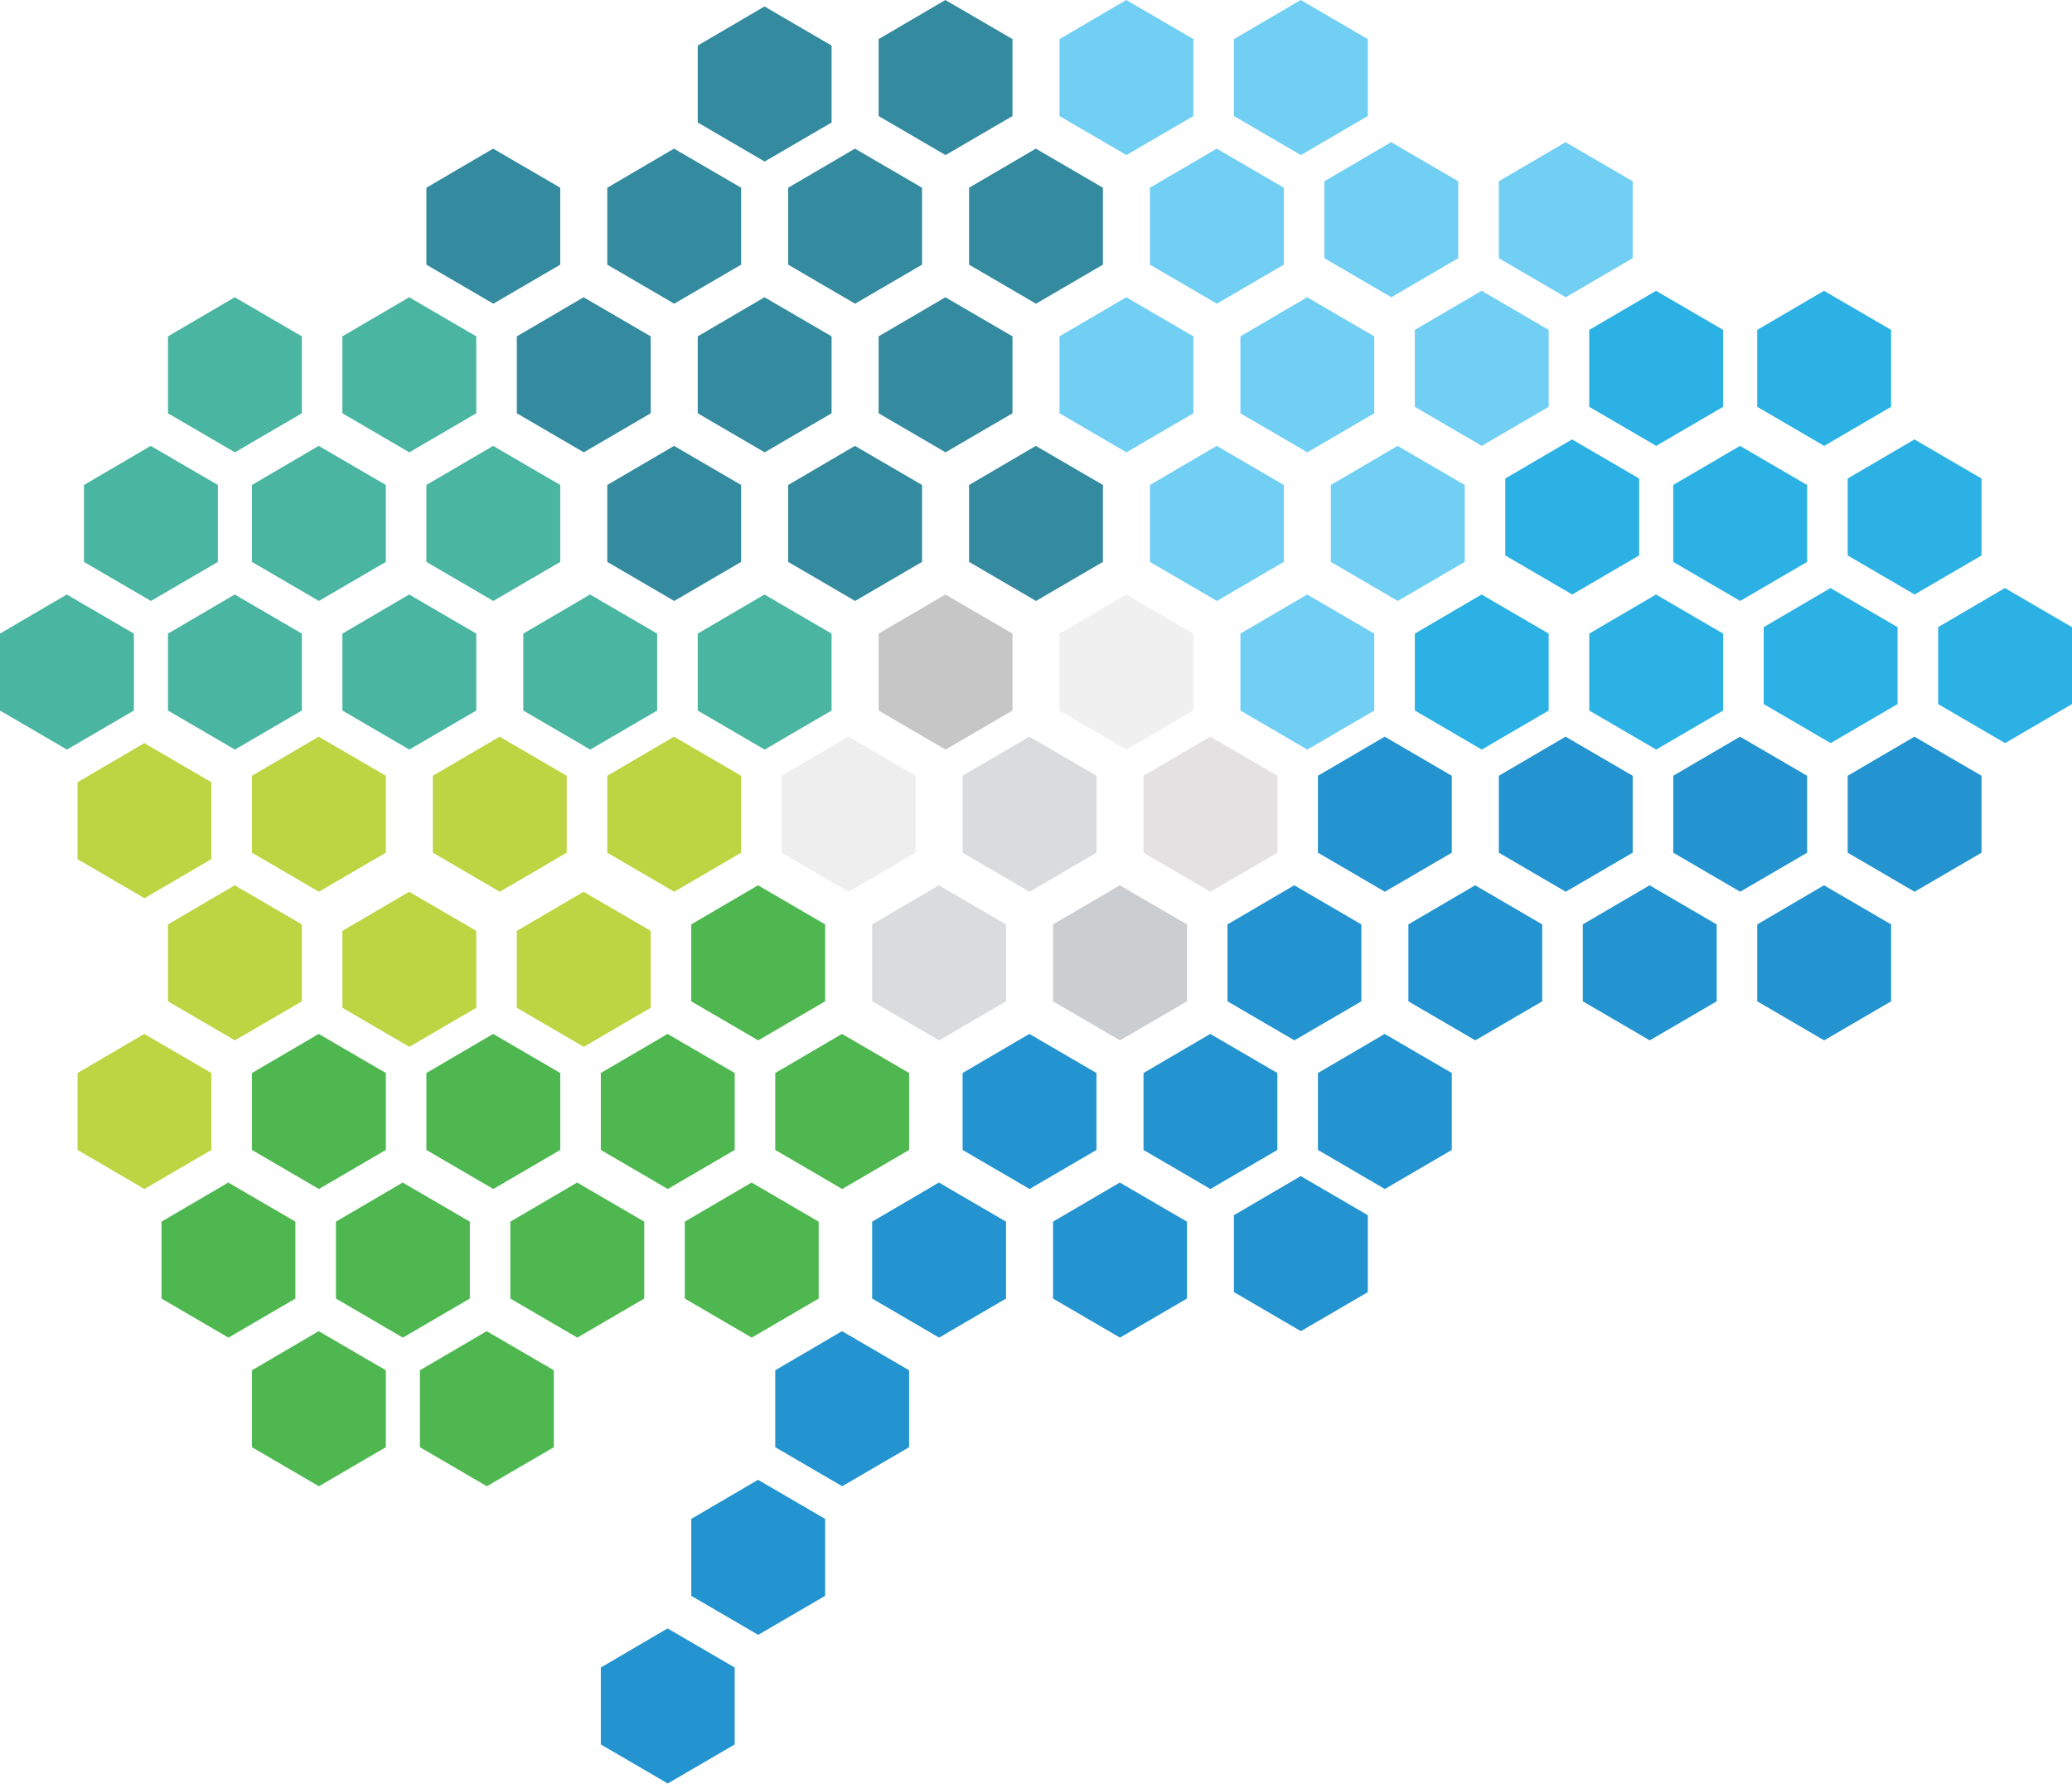
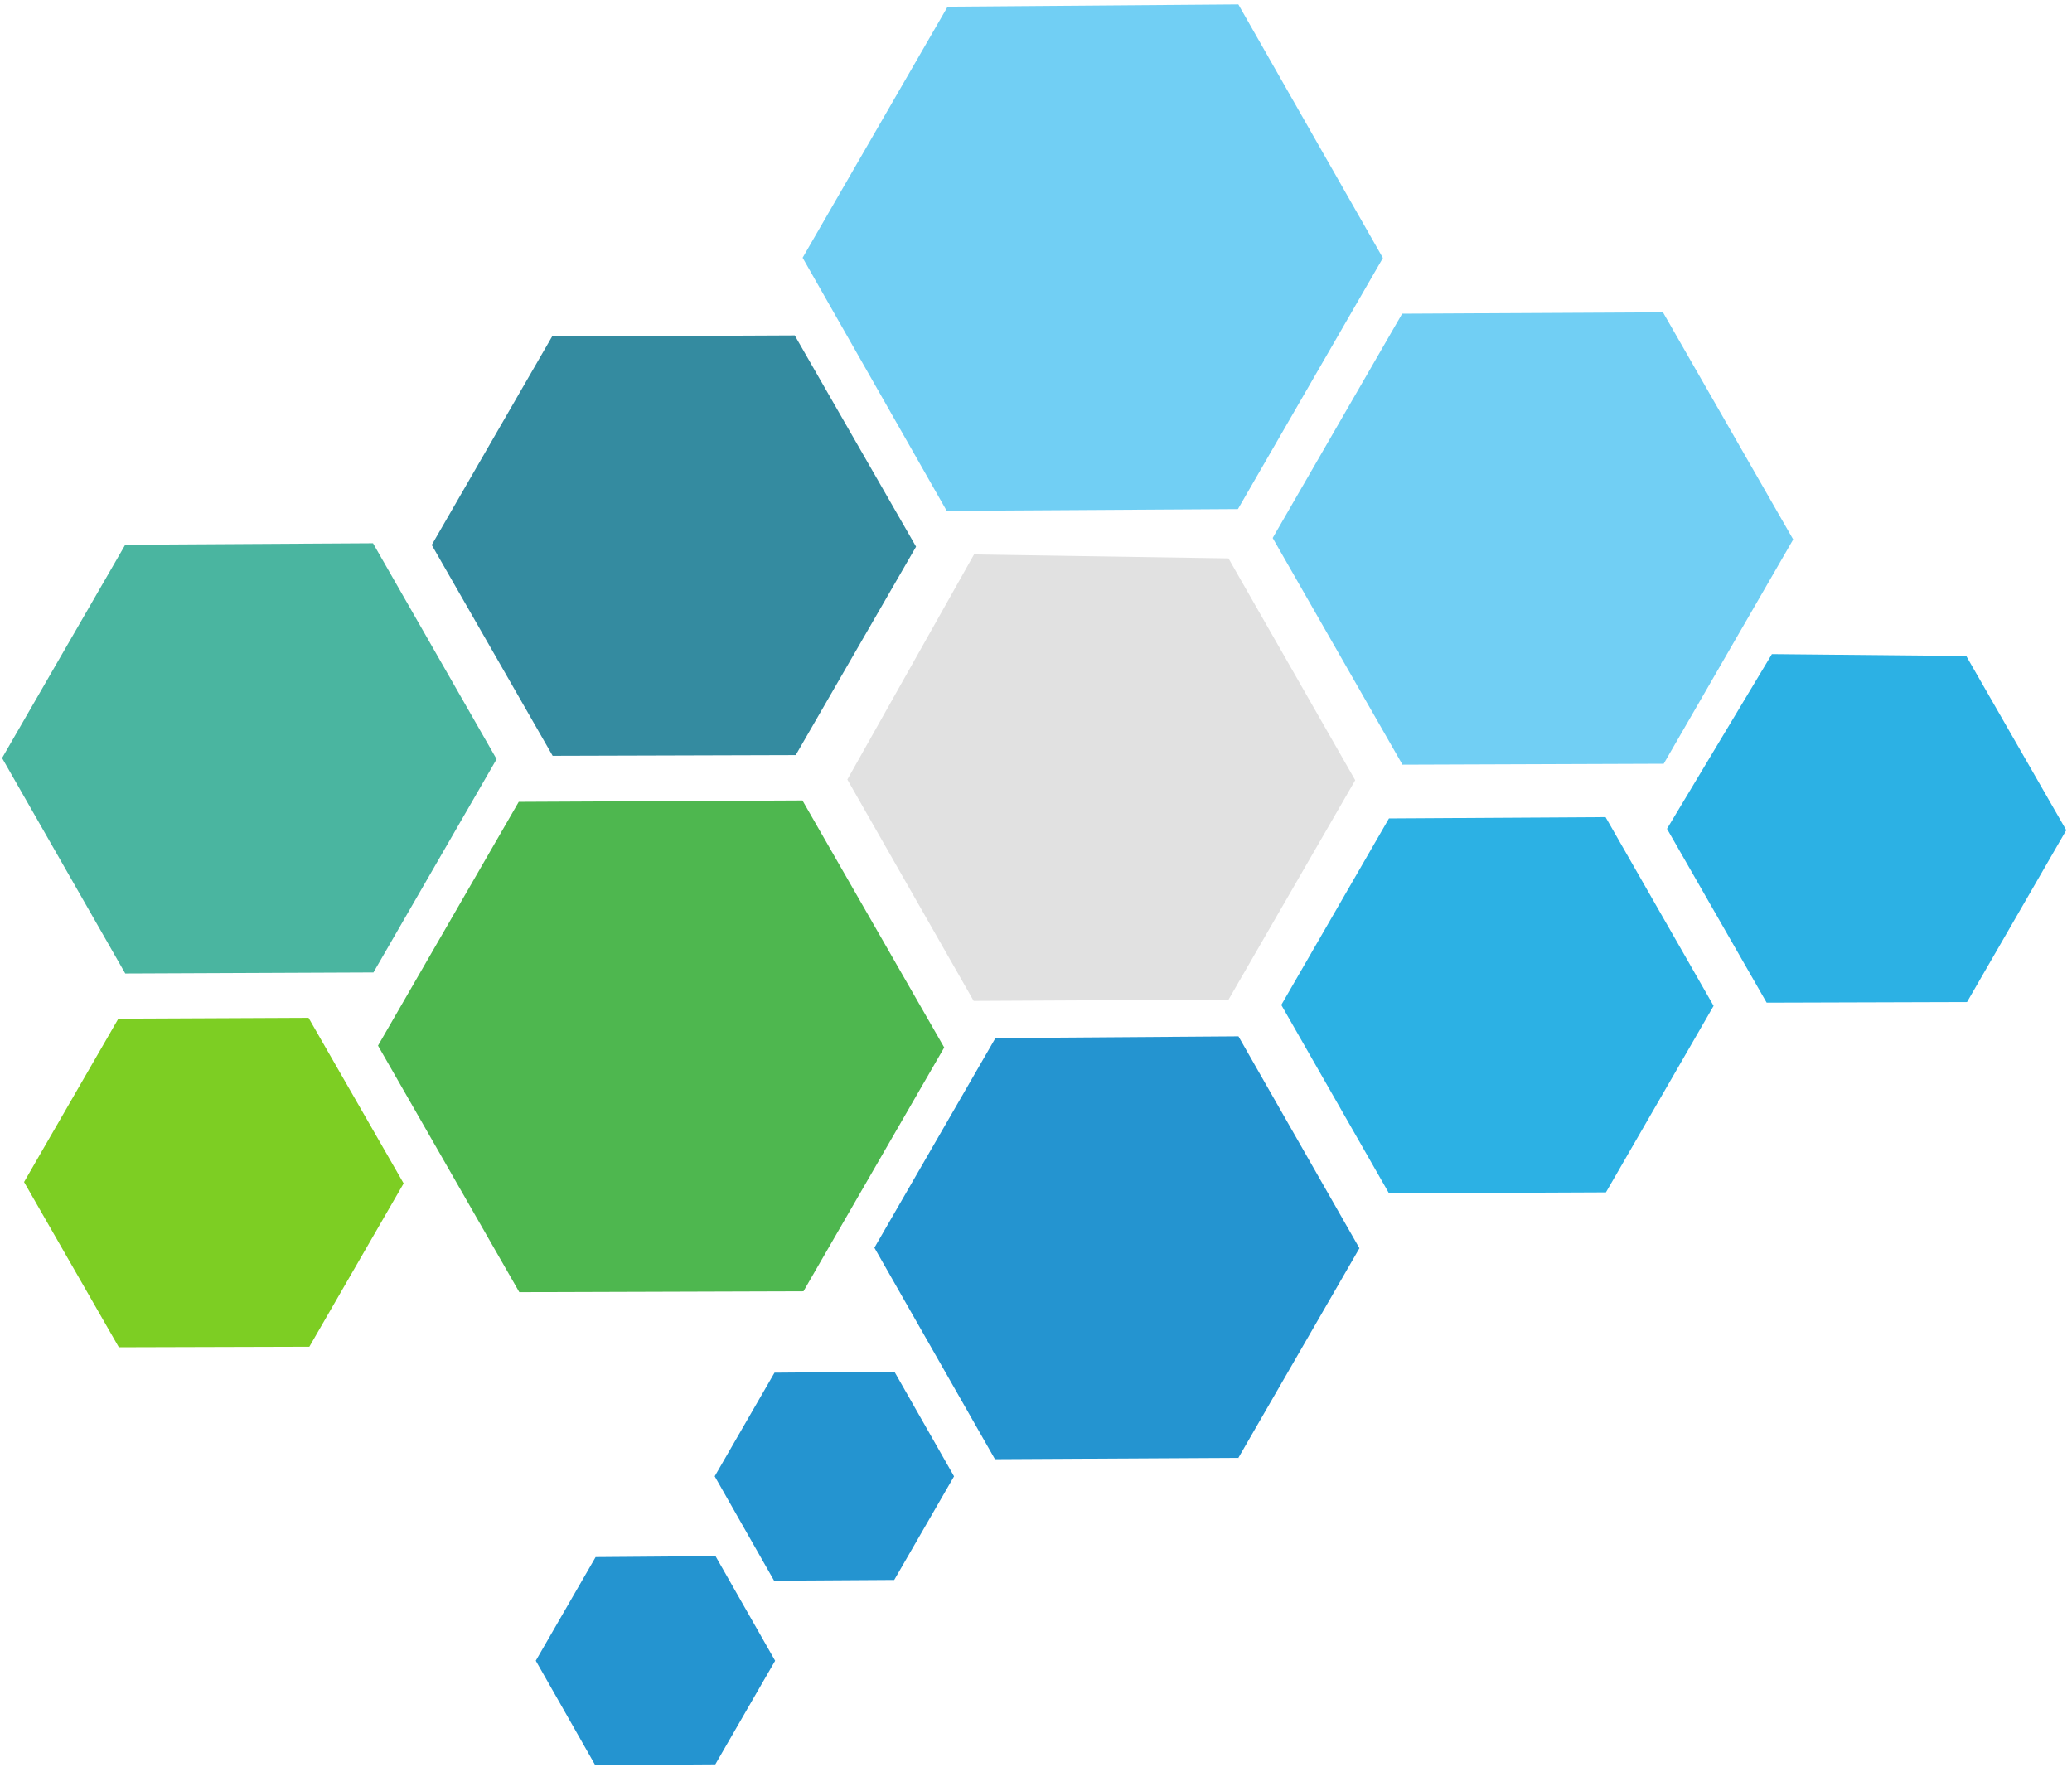
- <svg xmlns="http://www.w3.org/2000/svg" viewBox="179 122 320.722 276" width="320.722" height="276">
-   <g id="Group" transform="matrix(1, 0, 0, 1, 179, 122)" stroke="none" stroke-width="1" fill="none" fill-rule="evenodd">
-     <polygon id="Path" fill="#BDD543" points="12 121.051 22.333 115 32.722 121.051 32.722 132.957 22.361 139 12 132.957" />
-     <polygon id="Path" fill="#4AB5A0" points="0 98.051 10.333 92 20.722 98.051 20.722 109.957 10.361 116 0 109.957" />
-     <polygon id="Path" fill="#4AB5A0" points="13 75.051 23.333 69 33.722 75.051 33.722 86.957 23.361 93 13 86.957" />
-     <polygon id="Path" fill="#4AB5A0" points="26 52.051 36.333 46 46.722 52.051 46.722 63.957 36.361 70 26 63.957" />
-     <polygon id="Path" fill="#4EB74F" points="25 189.051 35.333 183 45.722 189.051 45.722 200.957 35.361 207 25 200.957" />
-     <polygon id="Path" fill="#4EB74F" points="52 189.051 62.333 183 72.722 189.051 72.722 200.957 62.361 207 52 200.957" />
-     <polygon id="Path" fill="#4EB74F" points="65 212.051 75.333 206 85.722 212.051 85.722 223.957 75.361 230 65 223.957" />
-     <polygon id="Path" fill="#4EB74F" points="39 212.051 49.333 206 59.722 212.051 59.722 223.957 49.361 230 39 223.957" />
-     <polygon id="Path" fill="#4EB74F" points="79 189.051 89.333 183 99.722 189.051 99.722 200.957 89.361 207 79 200.957" />
-     <polygon id="Path" fill="#4EB74F" points="106 189.051 116.333 183 126.722 189.051 126.722 200.957 116.361 207 106 200.957" />
-     <polygon id="Path" fill="#4EB74F" points="120 166.051 130.333 160 140.722 166.051 140.722 177.957 130.361 184 120 177.957" />
-     <polygon id="Path" fill="#2494D0" points="135 189.051 145.333 183 155.722 189.051 155.722 200.957 145.361 207 135 200.957" />
-     <polygon id="Path" fill="#2494D0" points="163 189.051 173.333 183 183.722 189.051 183.722 200.957 173.361 207 163 200.957" />
-     <polygon id="Path" fill="#2494D0" points="191 188.051 201.333 182 211.722 188.051 211.722 199.957 201.361 206 191 199.957" />
-     <polygon id="Path" fill="#2494D0" points="204 166.051 214.333 160 224.722 166.051 224.722 177.957 214.361 184 204 177.957" />
-     <polygon id="Path" fill="#2494D0" points="218 143.051 228.333 137 238.722 143.051 238.722 154.957 228.361 161 218 154.957" />
-     <polygon id="Path" fill="#2494D0" points="245 143.051 255.333 137 265.722 143.051 265.722 154.957 255.361 161 245 154.957" />
-     <polygon id="Path" fill="#2CB1E4" points="246 98.051 256.333 92 266.722 98.051 266.722 109.957 256.361 116 246 109.957" />
-     <polygon id="Path" fill="#2494D0" points="259 120.051 269.333 114 279.722 120.051 279.722 131.957 269.361 138 259 131.957" />
-     <polygon id="Path" fill="#2CB1E4" points="233 74.051 243.333 68 253.722 74.051 253.722 85.957 243.361 92 233 85.957" />
-     <polygon id="Path" fill="#71CFF4" points="219 51.051 229.333 45 239.722 51.051 239.722 62.957 229.361 69 219 62.957" />
-     <polygon id="Path" fill="#71CFF4" points="178 29.051 188.333 23 198.722 29.051 198.722 40.957 188.361 47 178 40.957" />
-     <polygon id="Path" fill="#348BA0" points="150 29.051 160.333 23 170.722 29.051 170.722 40.957 160.361 47 150 40.957" />
-     <polygon id="Path" fill="#348BA0" points="122 29.051 132.333 23 142.722 29.051 142.722 40.957 132.361 47 122 40.957" />
-     <polygon id="Path" fill="#348BA0" points="108 52.051 118.333 46 128.722 52.051 128.722 63.957 118.361 70 108 63.957" />
-     <polygon id="Path" fill="#348BA0" points="136 52.051 146.333 46 156.722 52.051 156.722 63.957 146.361 70 136 63.957" />
-     <polygon id="Path" fill="#348BA0" points="122 75.051 132.333 69 142.722 75.051 142.722 86.957 132.361 93 122 86.957" />
-     <polygon id="Path" fill="#4AB5A0" points="81 98.051 91.333 92 101.722 98.051 101.722 109.957 91.361 116 81 109.957" />
-     <polygon id="Path" fill="#BDD543" points="94 120.051 104.333 114 114.722 120.051 114.722 131.957 104.361 138 94 131.957" />
-     <polygon id="Path" fill="#4EB74F" points="107 143.051 117.333 137 127.722 143.051 127.722 154.957 117.361 161 107 154.957" />
-     <polygon id="Path" fill="#348BA0" points="94 29.051 104.333 23 114.722 29.051 114.722 40.957 104.361 47 94 40.957" />
-     <polygon id="Path" fill="#348BA0" points="108 7.051 118.333 1 128.722 7.051 128.722 18.957 118.361 25 108 18.957" />
-     <polygon id="Path" fill="#348BA0" points="136 6.051 146.333 0 156.722 6.051 156.722 17.957 146.361 24 136 17.957" />
-     <polygon id="Path" fill="#71CFF4" points="164 6.051 174.333 0 184.722 6.051 184.722 17.957 174.361 24 164 17.957" />
-     <polygon id="Path" fill="#71CFF4" points="191 6.051 201.333 0 211.722 6.051 211.722 17.957 201.361 24 191 17.957" />
-     <polygon id="Path" fill="#348BA0" points="94 75.051 104.333 69 114.722 75.051 114.722 86.957 104.361 93 94 86.957" />
-     <polygon id="Path" fill="#348BA0" points="80 52.051 90.333 46 100.722 52.051 100.722 63.957 90.361 70 80 63.957" />
-     <polygon id="Path" fill="#4AB5A0" points="53 52.051 63.333 46 73.722 52.051 73.722 63.957 63.361 70 53 63.957" />
-     <polygon id="Path" fill="#348BA0" points="66 29.051 76.333 23 86.722 29.051 86.722 40.957 76.361 47 66 40.957" />
-     <polygon id="Path" fill="#4AB5A0" points="39 75.051 49.333 69 59.722 75.051 59.722 86.957 49.361 93 39 86.957" />
-     <polygon id="Path" fill="#4AB5A0" points="26 98.051 36.333 92 46.722 98.051 46.722 109.957 36.361 116 26 109.957" />
-     <polygon id="Path" fill="#4AB5A0" points="53 98.051 63.333 92 73.722 98.051 73.722 109.957 63.361 116 53 109.957" />
-     <polygon id="Path" fill="#4AB5A0" points="66 75.051 76.333 69 86.722 75.051 86.722 86.957 76.361 93 66 86.957" />
-     <polygon id="Path" fill="#71CFF4" points="206 75.051 216.333 69 226.722 75.051 226.722 86.957 216.361 93 206 86.957" />
-     <polygon id="Path" fill="#71CFF4" points="178 75.051 188.333 69 198.722 75.051 198.722 86.957 188.361 93 178 86.957" />
-     <polygon id="Path" fill="#348BA0" points="150 75.051 160.333 69 170.722 75.051 170.722 86.957 160.361 93 150 86.957" />
-     <polygon id="Path" fill="#2494D0" points="120 212.051 130.333 206 140.722 212.051 140.722 223.957 130.361 230 120 223.957" />
-     <polygon id="Path" fill="#2494D0" points="107 235.051 117.333 229 127.722 235.051 127.722 246.957 117.361 253 107 246.957" />
-     <polygon id="Path" fill="#2494D0" points="93 258.051 103.333 252 113.722 258.051 113.722 269.957 103.361 276 93 269.957" />
-     <polygon id="Path" fill="#4EB74F" points="39 166.051 49.333 160 59.722 166.051 59.722 177.957 49.361 184 39 177.957" />
-     <polygon id="Path" fill="#BDD543" points="12 166.051 22.333 160 32.722 166.051 32.722 177.957 22.361 184 12 177.957" />
-     <polygon id="Path" fill="#BDD543" points="26 143.051 36.333 137 46.722 143.051 46.722 154.957 36.361 161 26 154.957" />
-     <polygon id="Path" fill="#BDD543" points="53 144.051 63.333 138 73.722 144.051 73.722 155.957 63.361 162 53 155.957" />
-     <polygon id="Path" fill="#4EB74F" points="66 166.051 76.333 160 86.722 166.051 86.722 177.957 76.361 184 66 177.957" />
-     <polygon id="Path" fill="#BDD543" points="80 144.051 90.333 138 100.722 144.051 100.722 155.957 90.361 162 80 155.957" />
-     <polygon id="Path" fill="#4EB74F" points="93 166.051 103.333 160 113.722 166.051 113.722 177.957 103.361 184 93 177.957" />
-     <polygon id="Path" fill="#BDD543" points="39 120.051 49.333 114 59.722 120.051 59.722 131.957 49.361 138 39 131.957" />
-     <polygon id="Path" fill="#BDD543" points="67 120.051 77.333 114 87.722 120.051 87.722 131.957 77.361 138 67 131.957" />
-     <polygon id="Path" fill="#4AB5A0" points="108 98.051 118.333 92 128.722 98.051 128.722 109.957 118.361 116 108 109.957" />
-     <polygon id="Path" fill="#71CFF4" points="192 98.051 202.333 92 212.722 98.051 212.722 109.957 202.361 116 192 109.957" />
-     <polygon id="Path" fill="#2CB1E4" points="219 98.051 229.333 92 239.722 98.051 239.722 109.957 229.361 116 219 109.957" />
-     <polygon id="Path" fill="#F0F0F0" points="164 98.051 174.333 92 184.722 98.051 184.722 109.957 174.361 116 164 109.957" />
-     <polygon id="Path" fill="#C6C6C6" points="136 98.051 146.333 92 156.722 98.051 156.722 109.957 146.361 116 136 109.957" />
-     <polygon id="Path" fill="#E3E1E1" points="177 120.051 187.333 114 197.722 120.051 197.722 131.957 187.361 138 177 131.957" />
-     <polygon id="Path" fill="#2494D0" points="204 120.051 214.333 114 224.722 120.051 224.722 131.957 214.361 138 204 131.957" />
-     <polygon id="Path" fill="#2494D0" points="232 120.051 242.333 114 252.722 120.051 252.722 131.957 242.361 138 232 131.957" />
-     <polygon id="Path" fill="#DADBDD" points="149 120.051 159.333 114 169.722 120.051 169.722 131.957 159.361 138 149 131.957" />
-     <polygon id="Path" fill="#CBCED0" points="163 143.051 173.333 137 183.722 143.051 183.722 154.957 173.361 161 163 154.957" />
-     <polygon id="Path" fill="#2494D0" points="190 143.051 200.333 137 210.722 143.051 210.722 154.957 200.361 161 190 154.957" />
-     <polygon id="Path" fill="#DADBDD" points="135 143.051 145.333 137 155.722 143.051 155.722 154.957 145.361 161 135 154.957" />
-     <polygon id="Path" fill="#EEEEEE" points="121 120.051 131.333 114 141.722 120.051 141.722 131.957 131.361 138 121 131.957" />
-     <polygon id="Path" fill="#71CFF4" points="192 52.051 202.333 46 212.722 52.051 212.722 63.957 202.361 70 192 63.957" />
-     <polygon id="Path" fill="#71CFF4" points="205 28.051 215.333 22 225.722 28.051 225.722 39.957 215.361 46 205 39.957" />
-     <polygon id="Path" fill="#71CFF4" points="232 28.051 242.333 22 252.722 28.051 252.722 39.957 242.361 46 232 39.957" />
-     <polygon id="Path" fill="#2CB1E4" points="246 51.051 256.333 45 266.722 51.051 266.722 62.957 256.361 69 246 62.957" />
-     <polygon id="Path" fill="#2CB1E4" points="259 75.051 269.333 69 279.722 75.051 279.722 86.957 269.361 93 259 86.957" />
-     <polygon id="Path" fill="#2CB1E4" points="273 97.051 283.333 91 293.722 97.051 293.722 108.957 283.361 115 273 108.957" />
-     <polygon id="Path" fill="#2CB1E4" points="272 51.051 282.333 45 292.722 51.051 292.722 62.957 282.361 69 272 62.957" />
-     <polygon id="Path" fill="#2CB1E4" points="286 74.051 296.333 68 306.722 74.051 306.722 85.957 296.361 92 286 85.957" />
-     <polygon id="Path" fill="#2CB1E4" points="300 97.051 310.333 91 320.722 97.051 320.722 108.957 310.361 115 300 108.957" />
-     <polygon id="Path" fill="#2494D0" points="286 120.051 296.333 114 306.722 120.051 306.722 131.957 296.361 138 286 131.957" />
-     <polygon id="Path" fill="#2494D0" points="272 143.051 282.333 137 292.722 143.051 292.722 154.957 282.361 161 272 154.957" />
-     <polygon id="Path" fill="#71CFF4" points="164 52.051 174.333 46 184.722 52.051 184.722 63.957 174.361 70 164 63.957" />
-     <polygon id="Path" fill="#2494D0" points="177 166.051 187.333 160 197.722 166.051 197.722 177.957 187.361 184 177 177.957" />
-     <polygon id="Path" fill="#2494D0" points="149 166.051 159.333 160 169.722 166.051 169.722 177.957 159.361 184 149 177.957" />
+ <svg xmlns="http://www.w3.org/2000/svg" width="15360px" height="13097px" viewBox="0 0 292 249" version="1.1">
+   <defs />
+   <g id="Page-1" stroke="none" stroke-width="1" fill="none" fill-rule="evenodd">
+     <g id="logo" transform="translate(-8.690562, -17.24786)">
+       <polygon id="Path" fill="#7DCE23" transform="translate(38.82318, 183.9283) rotate(30) translate(-38.82318, -183.9283) " points="15.609 170.647 38.762 157.139 62.037 170.647 62.037 197.228 38.823 210.718 15.609 197.228" />
+       <polygon id="Path" fill="#4AB5A0" transform="translate(43.82617, 124.1516) rotate(30) translate(-43.82617, -124.1516) " points="13.608 106.806 43.747 89.165 74.044 106.806 74.044 141.52 43.826 159.138 13.608 141.52" />
+       <polygon id="Path" fill="#348BA0" transform="translate(103.6619, 94.16329) rotate(30) translate(-103.6619, -94.16329) " points="74.044 77.214 103.584 59.977 133.28 77.214 133.28 111.135 103.662 128.35 74.044 111.135" />
+       <polygon id="Path" fill="#2CB1E4" transform="translate(219.7312, 158.938) rotate(30) translate(-219.7312, -158.938) " points="193.315 143.773 219.662 128.35 246.147 143.773 246.147 174.123 219.731 189.526 193.315 174.123" />
+       <polygon id="Path" fill="#71CFF4" transform="translate(224.7342, 93.16368) rotate(30) translate(-224.7342, -93.16368) " points="192.915 74.926 224.65 56.378 256.553 74.926 256.553 111.425 224.734 129.949 192.915 111.425" />
+       <polygon id="Path" fill="#2494D0" transform="translate(126.2754, 225.3122) rotate(30) translate(-126.2754, -225.3122) " points="111.667 216.887 126.237 208.319 140.884 216.887 140.884 233.748 126.275 242.306 111.667 233.748" />
+       <polygon id="Path" fill="#2494D0" transform="translate(101.0603, 251.302) rotate(30) translate(-101.0603, -251.302) " points="86.452 242.877 101.022 234.309 115.669 242.877 115.669 259.738 101.06 268.295 86.452 259.738" />
+       <polygon id="Path" fill="#2CB1E4" transform="translate(271.7622, 134.1477) rotate(30) translate(-271.7622, -134.1477) " points="247.841 119.426 271.698 105.959 296.177 120.172 296.177 148.142 271.762 162.337 247.348 148.142" />
+       <polygon id="Path" fill="#71CFF4" transform="translate(162.6971, 53.57911) rotate(30) translate(-162.6971, -53.57911) " points="127.276 33.161 162.604 12.395 198.118 33.161 198.118 74.024 162.697 94.763 127.276 74.024" />
+       <polygon id="Path" fill="#2494D0" transform="translate(166.0992, 193.1247) rotate(30) translate(-166.0992, -193.1247) " points="136.481 176.077 166.021 158.738 195.717 176.077 195.717 210.195 166.099 227.511 136.481 210.195" />
+       <polygon id="Path" fill="#E1E1E1" transform="translate(163.7245, 127.0505) rotate(30) translate(-163.7245, -127.0505) " points="132.506 108.517 163.843 91.064 194.943 109.209 194.943 144.915 163.925 163.036 132.906 144.915" />
+       <polygon id="Path" fill="#4EB74F" transform="translate(101.8608, 164.7358) rotate(30) translate(-101.8608, -164.7358) " points="67.24 144.912 101.77 124.751 136.481 144.912 136.481 184.586 101.861 204.72 67.24 184.586" />
+     </g>
  </g>
</svg>
